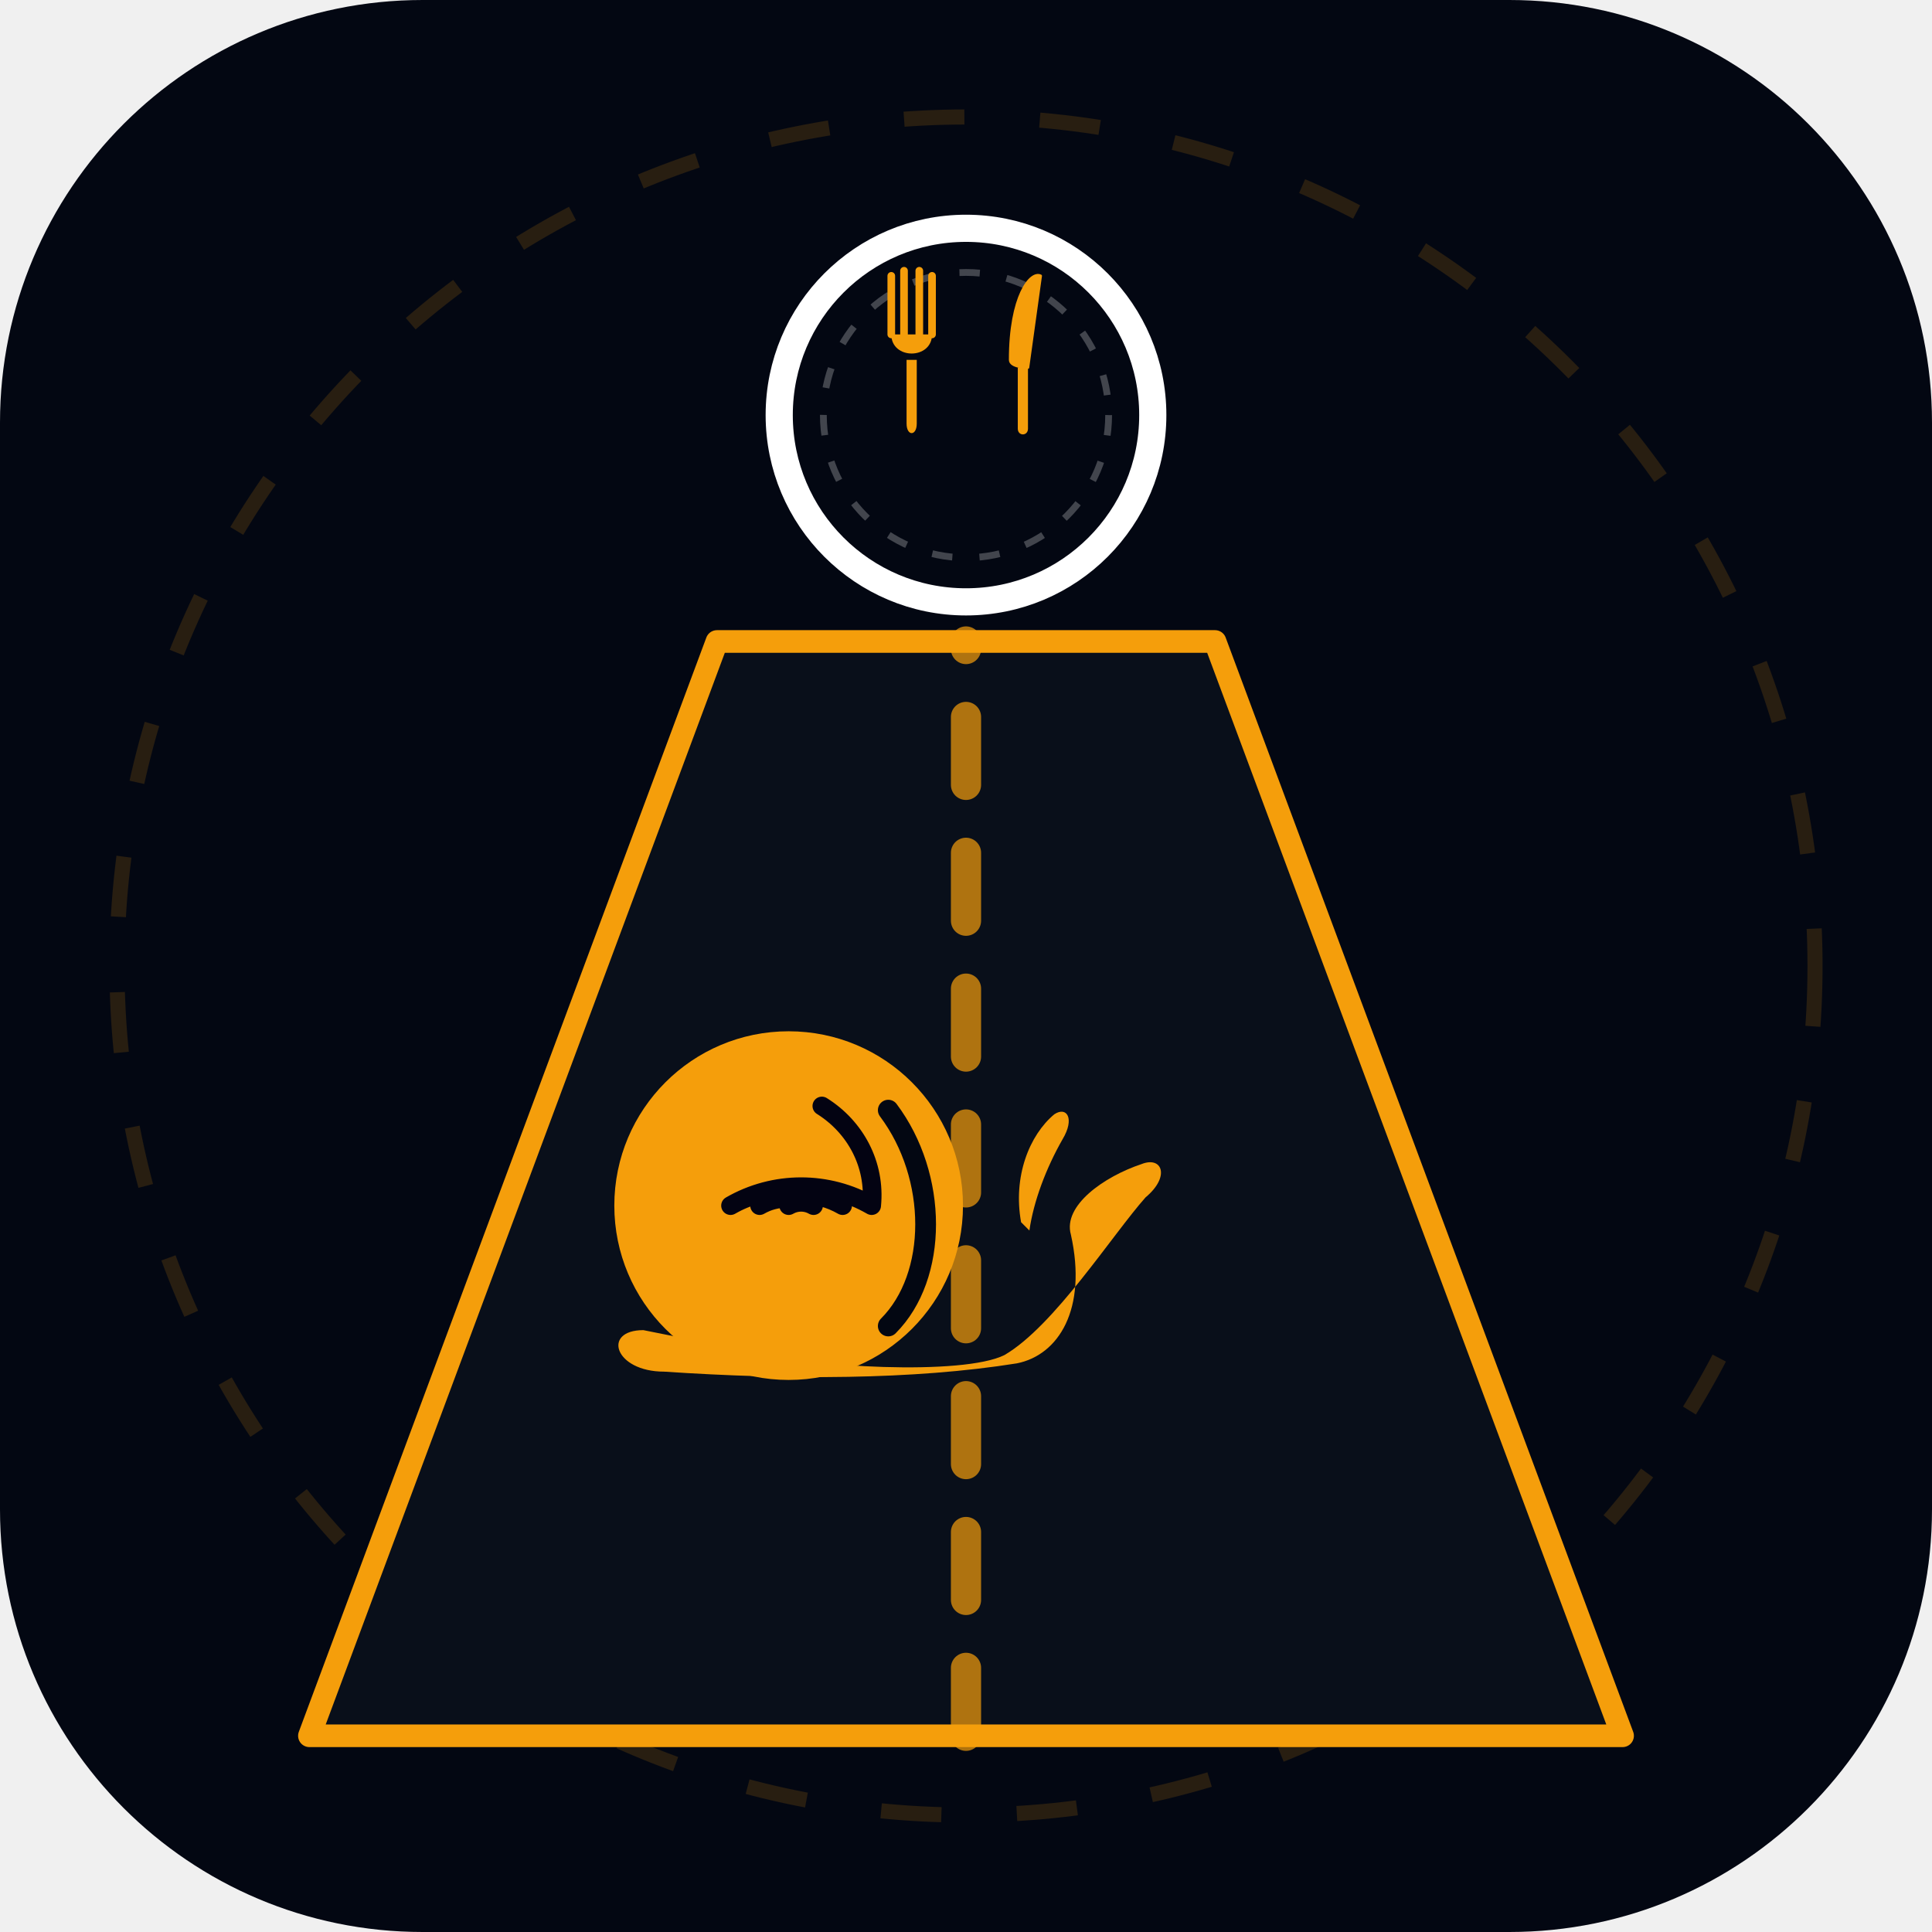
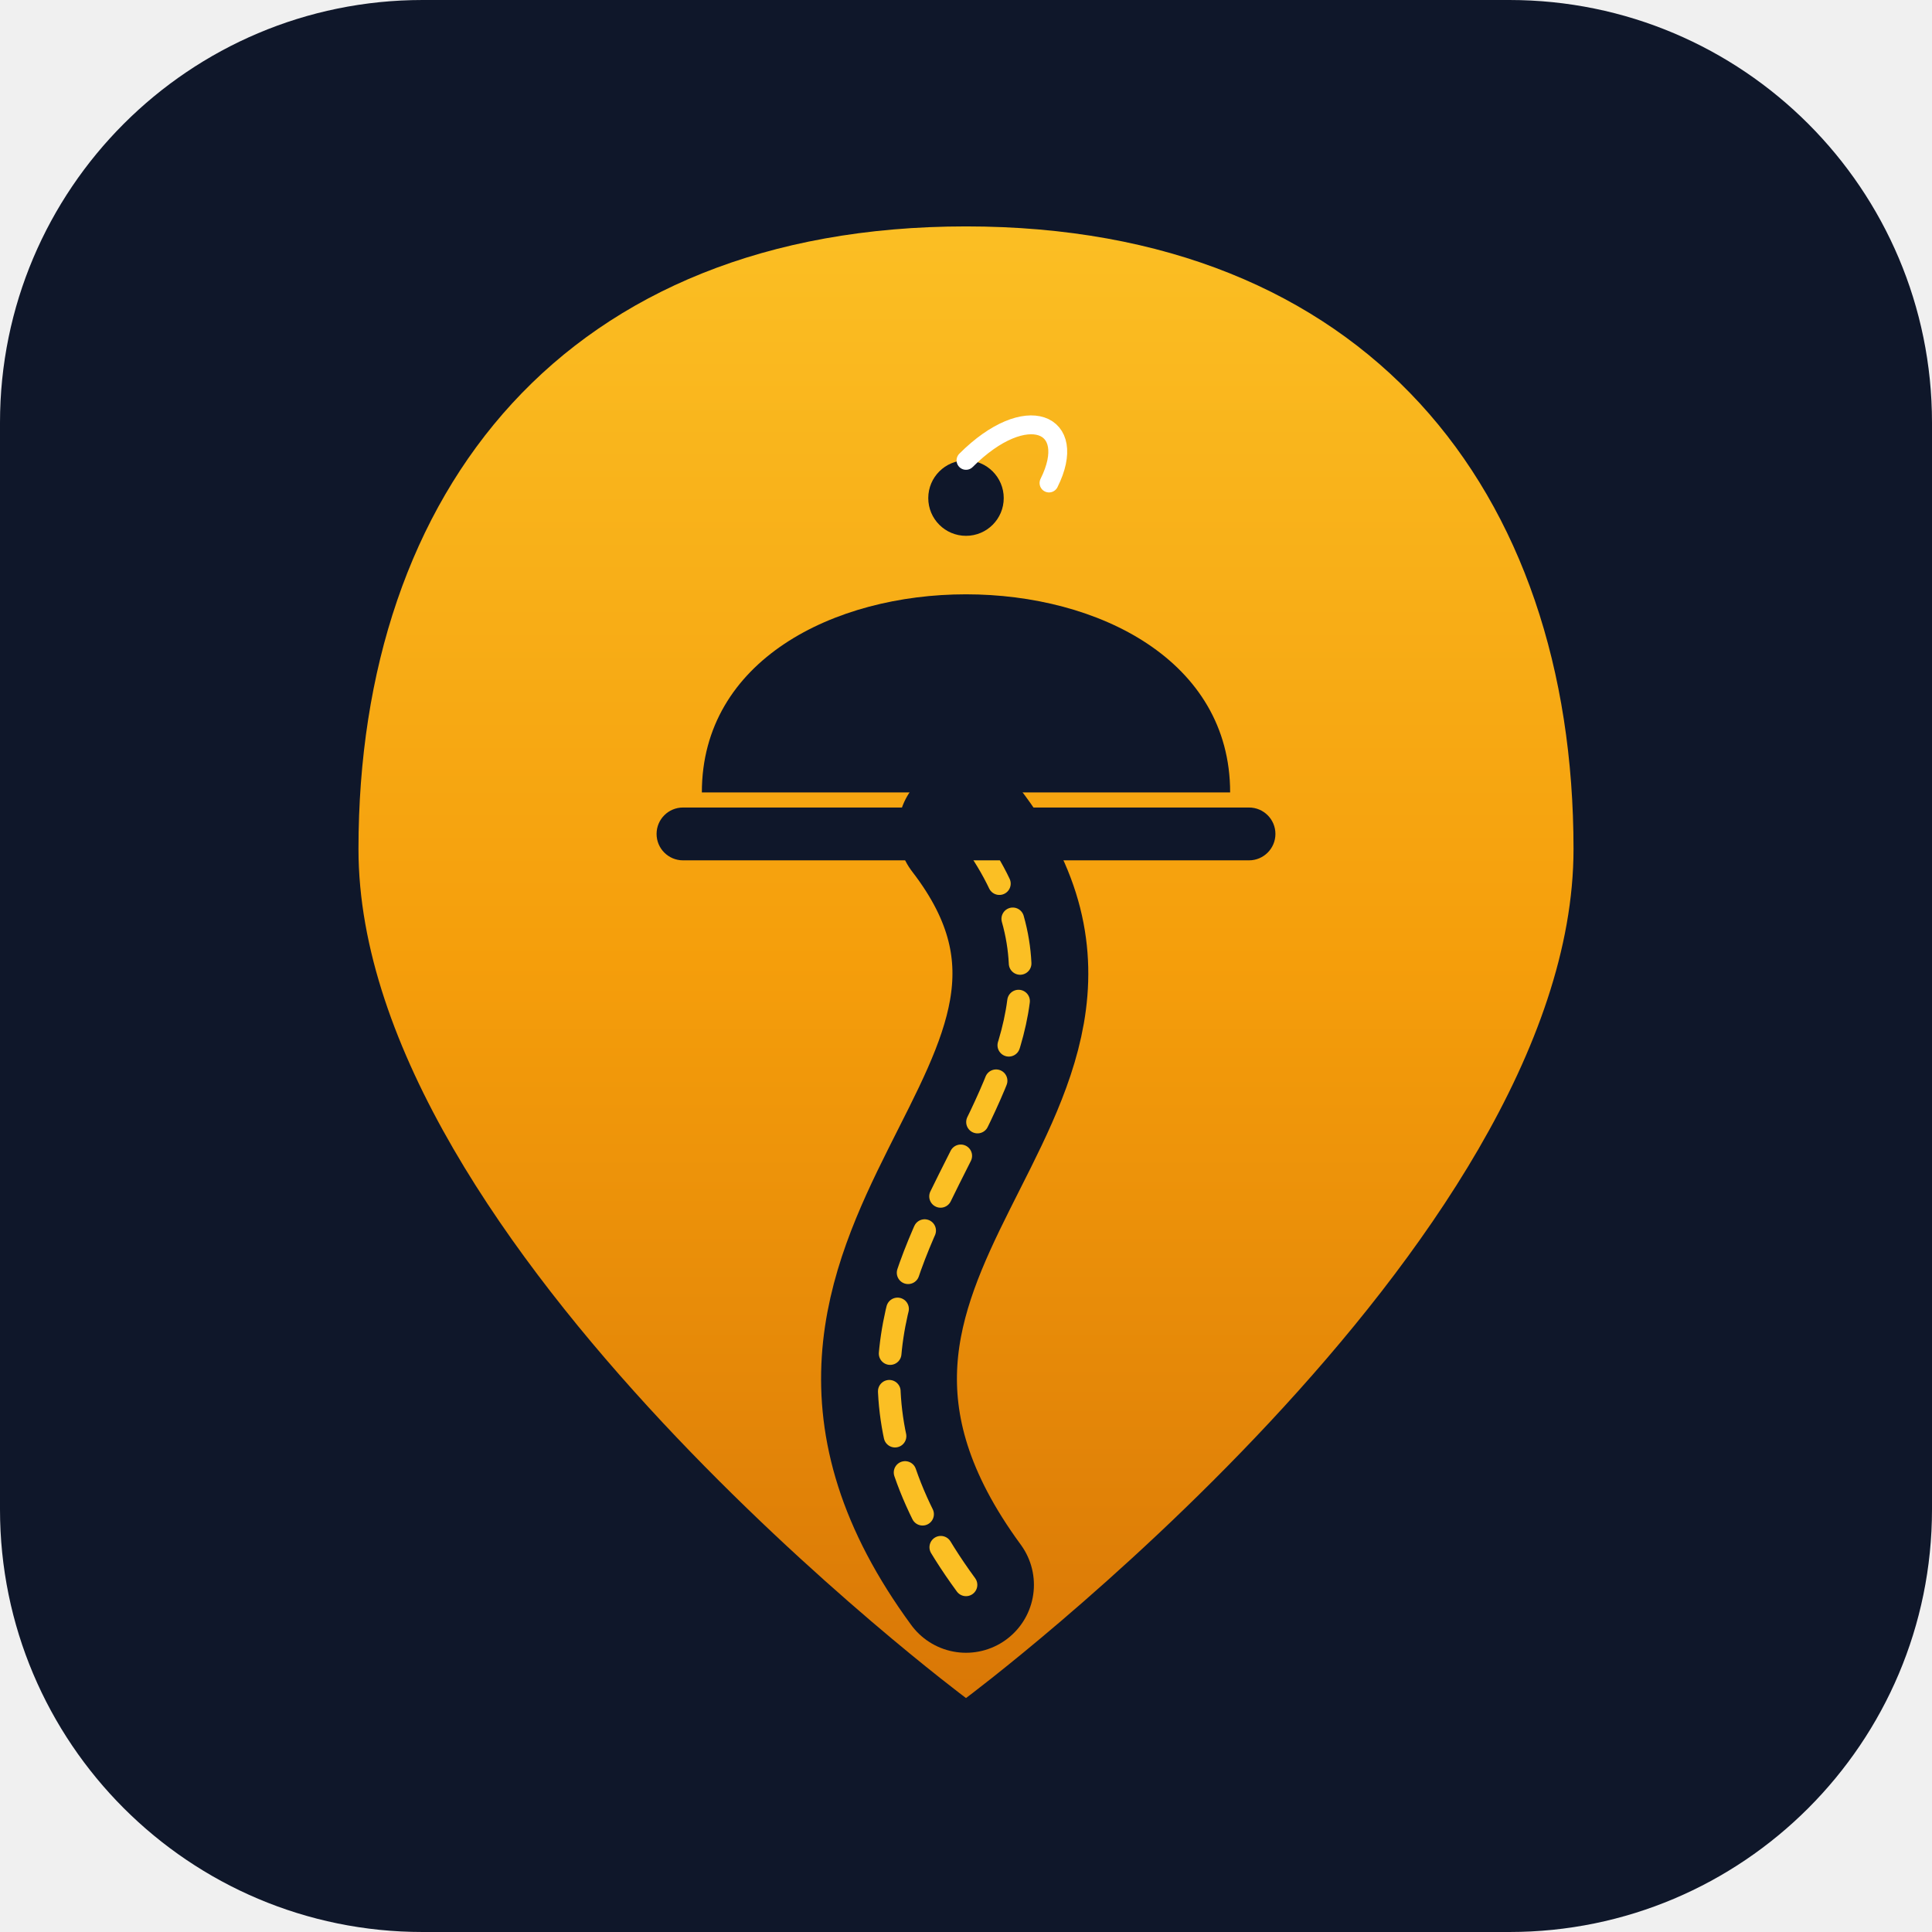
- <svg xmlns="http://www.w3.org/2000/svg" viewBox="0 0 512 512" fill="none">
-   <rect width="512" height="512" rx="112" fill="#030712" />
-   <circle cx="256" cy="256" r="225" stroke="#f59e0b" stroke-width="4" stroke-dasharray="16 20" fill="none" opacity="0.15" />
-   <path d="M190 170 L322 170 L430 460 L82 460 Z" fill="#090f1a" stroke="#f59e0b" stroke-width="6" stroke-linejoin="round" />
-   <path d="M256 460 L256 170" stroke="#f59e0b" stroke-width="8" stroke-dasharray="18 18" stroke-linecap="round" opacity="0.7" />
-   <g transform="translate(256, 110) scale(0.9)">
-     <circle cx="0" cy="0" r="55" fill="#030712" stroke="#ffffff" stroke-width="8" />
-     <circle cx="0" cy="0" r="42" fill="none" stroke="#ffffff" stroke-width="2" stroke-dasharray="6 8" opacity="0.25" />
-     <g transform="translate(-16, -20) scale(0.75)">
-       <path d="M -2 5 L -2 30 C -2 35 2 35 2 30 L 2 5 Z" fill="#f59e0b" />
-       <path d="M -8 -5 C -8 5 8 5 8 -5 Z" fill="#f59e0b" />
-       <path d="M -8 -5 V -28 M -3 -5 V -30 M 3 -5 V -30 M 8 -5 V -28" stroke="#f59e0b" stroke-width="3" stroke-linecap="round" />
-     </g>
-     <g transform="translate(16, -20) scale(0.75)">
-       <path d="M -1 8 L -1 32 C -1 35 3 35 3 32 L 3 8 Z" fill="#f59e0b" />
-       <path d="M 3 8 L 8 -28 C 4 -30 -4 -20 -4 5 C -4 8 3 8 3 8 Z" fill="#f59e0b" stroke="#f59e0b" stroke-width="1" stroke-linejoin="round" />
-     </g>
-   </g>
-   <g transform="translate(220, 325) scale(1.1)">
-     <path d="M -45 25               C -55 25, -52 35, -40 35               C -10 37, 20 37, 45 33               C 55 31, 62 20, 58 2              C 56 -5, 66 -12, 75 -15               C 80 -17, 82 -12, 76 -7              C 68 2, 54 24, 42 31              C 32 36, -5 34, -20 30 Z" fill="#f59e0b" />
-     <path d="M 46 -1 C 44 -12, 48 -22, 54 -27 C 57 -29, 59 -26, 56 -21 C 52 -14, 49 -6, 48 1 Z" fill="#f59e0b" />
-     <circle cx="-10" cy="-5" r="42" fill="#f59e0b" />
-     <path d="M 14 24 C 26 12, 26 -12, 14 -28" stroke="#030712" stroke-width="5" stroke-linecap="round" fill="none" />
-     <path d="M -10 -5              A 6 6 0 0 1 -4 -5              A 13 13 0 0 0 -17 -5              A 20 20 0 0 1 3 -5              A 27 27 0 0 0 -24 -5              A 34 34 0 0 1 10 -5              C 11 -15, 6 -24, -2 -29" stroke="#030312" stroke-width="4.5" fill="none" stroke-linecap="round" stroke-linejoin="round" />
-   </g>
+ <svg xmlns="http://www.w3.org/2000/svg" width="512" height="512" viewBox="0 0 512 512">
+   <defs>
+     <linearGradient id="pinGrad" x1="0%" y1="0%" x2="0%" y2="100%">
+       <stop offset="0%" stop-color="#FBBF24" />
+       <stop offset="50%" stop-color="#F59E0B" />
+       <stop offset="100%" stop-color="#D97706" />
+     </linearGradient>
+   </defs>
+   <rect width="512" height="512" rx="112" fill="#0F172A" />
+   <path d="M 256 60 C 150 60, 95 130, 95 225 C 95 330, 256 450, 256 450 C 256 450, 417 330, 417 225 C 417 130, 362 60, 256 60 Z" fill="url(#pinGrad)" />
+   <path d="M 256 420 C 190 330, 310 290, 256 220" fill="none" stroke="#0F172A" stroke-width="36" stroke-linecap="round" />
+   <path d="M 256 420 C 190 330, 310 290, 256 220" fill="none" stroke="#FBBF24" stroke-width="6" stroke-linecap="round" stroke-dasharray="12 10" />
+   <path d="M 186 210 C 186 140, 326 140, 326 210 Z" fill="#0F172A" />
+   <rect x="174" y="214" width="164" height="14" rx="7" fill="#0F172A" />
+   <circle cx="256" cy="132" r="10" fill="#0F172A" />
+   <path d="M 256 122 C 272 106, 286 112, 278 128" fill="none" stroke="#FFFFFF" stroke-width="5" stroke-linecap="round" />
</svg>
